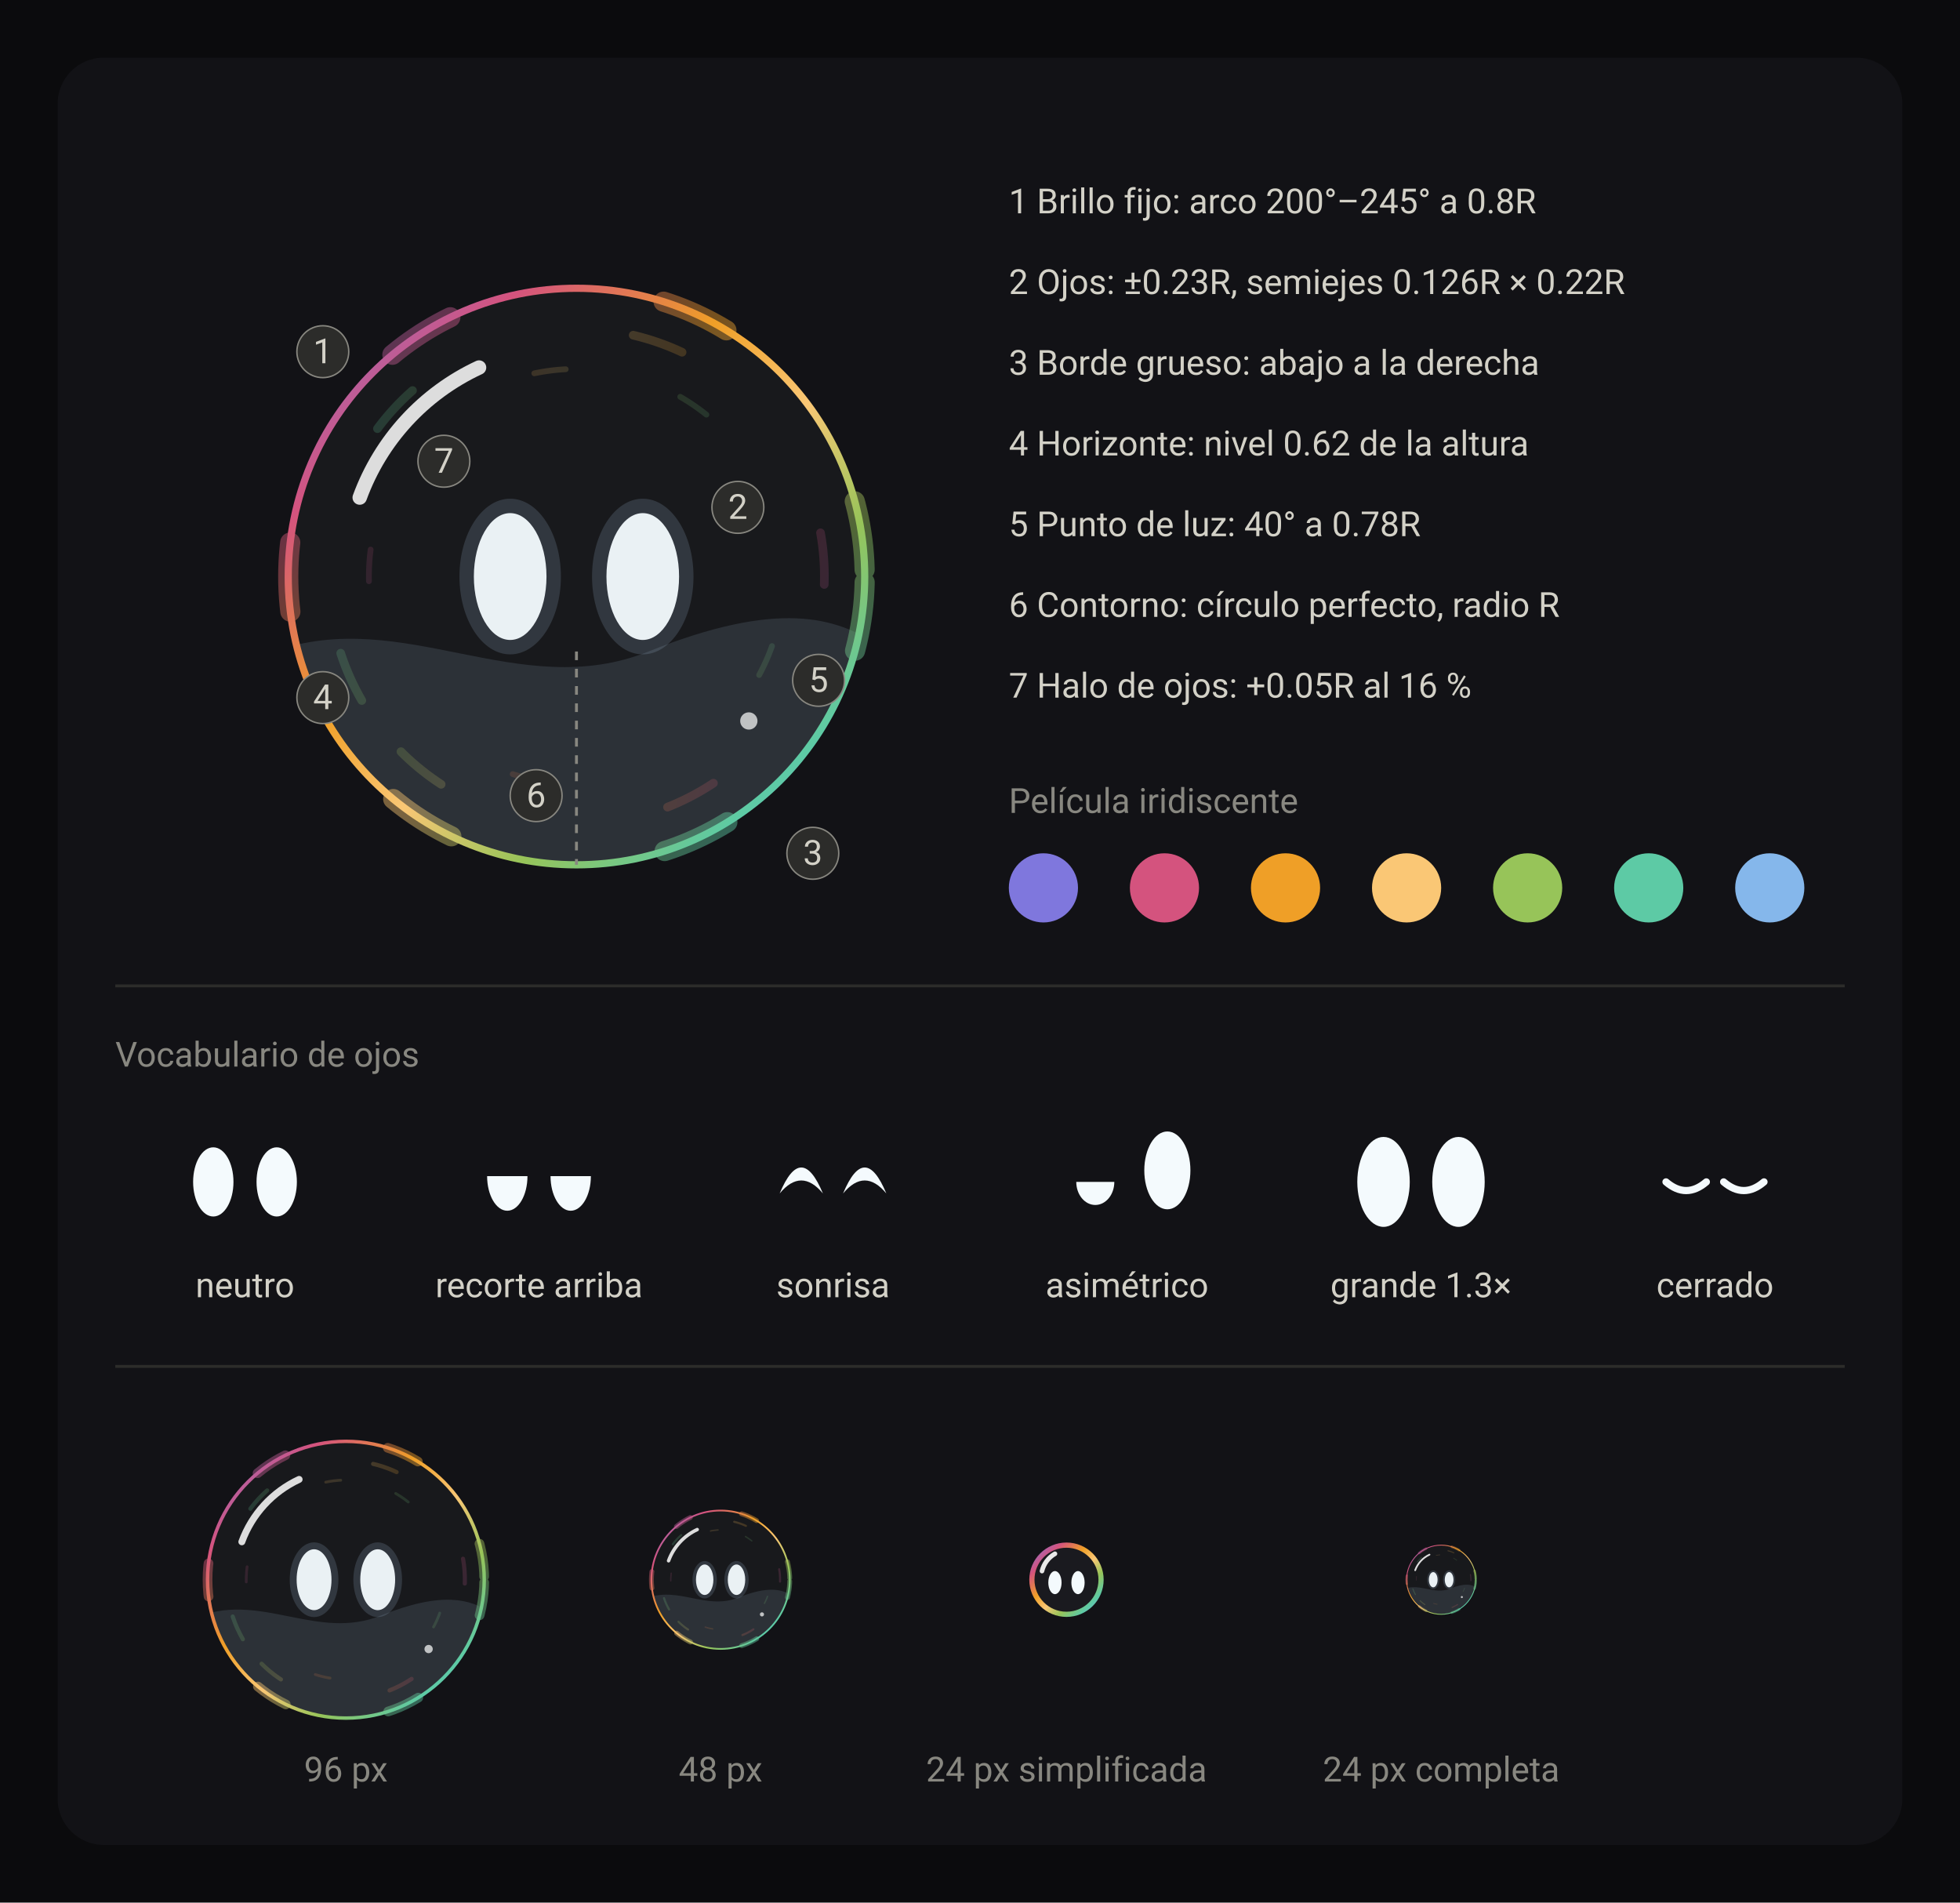
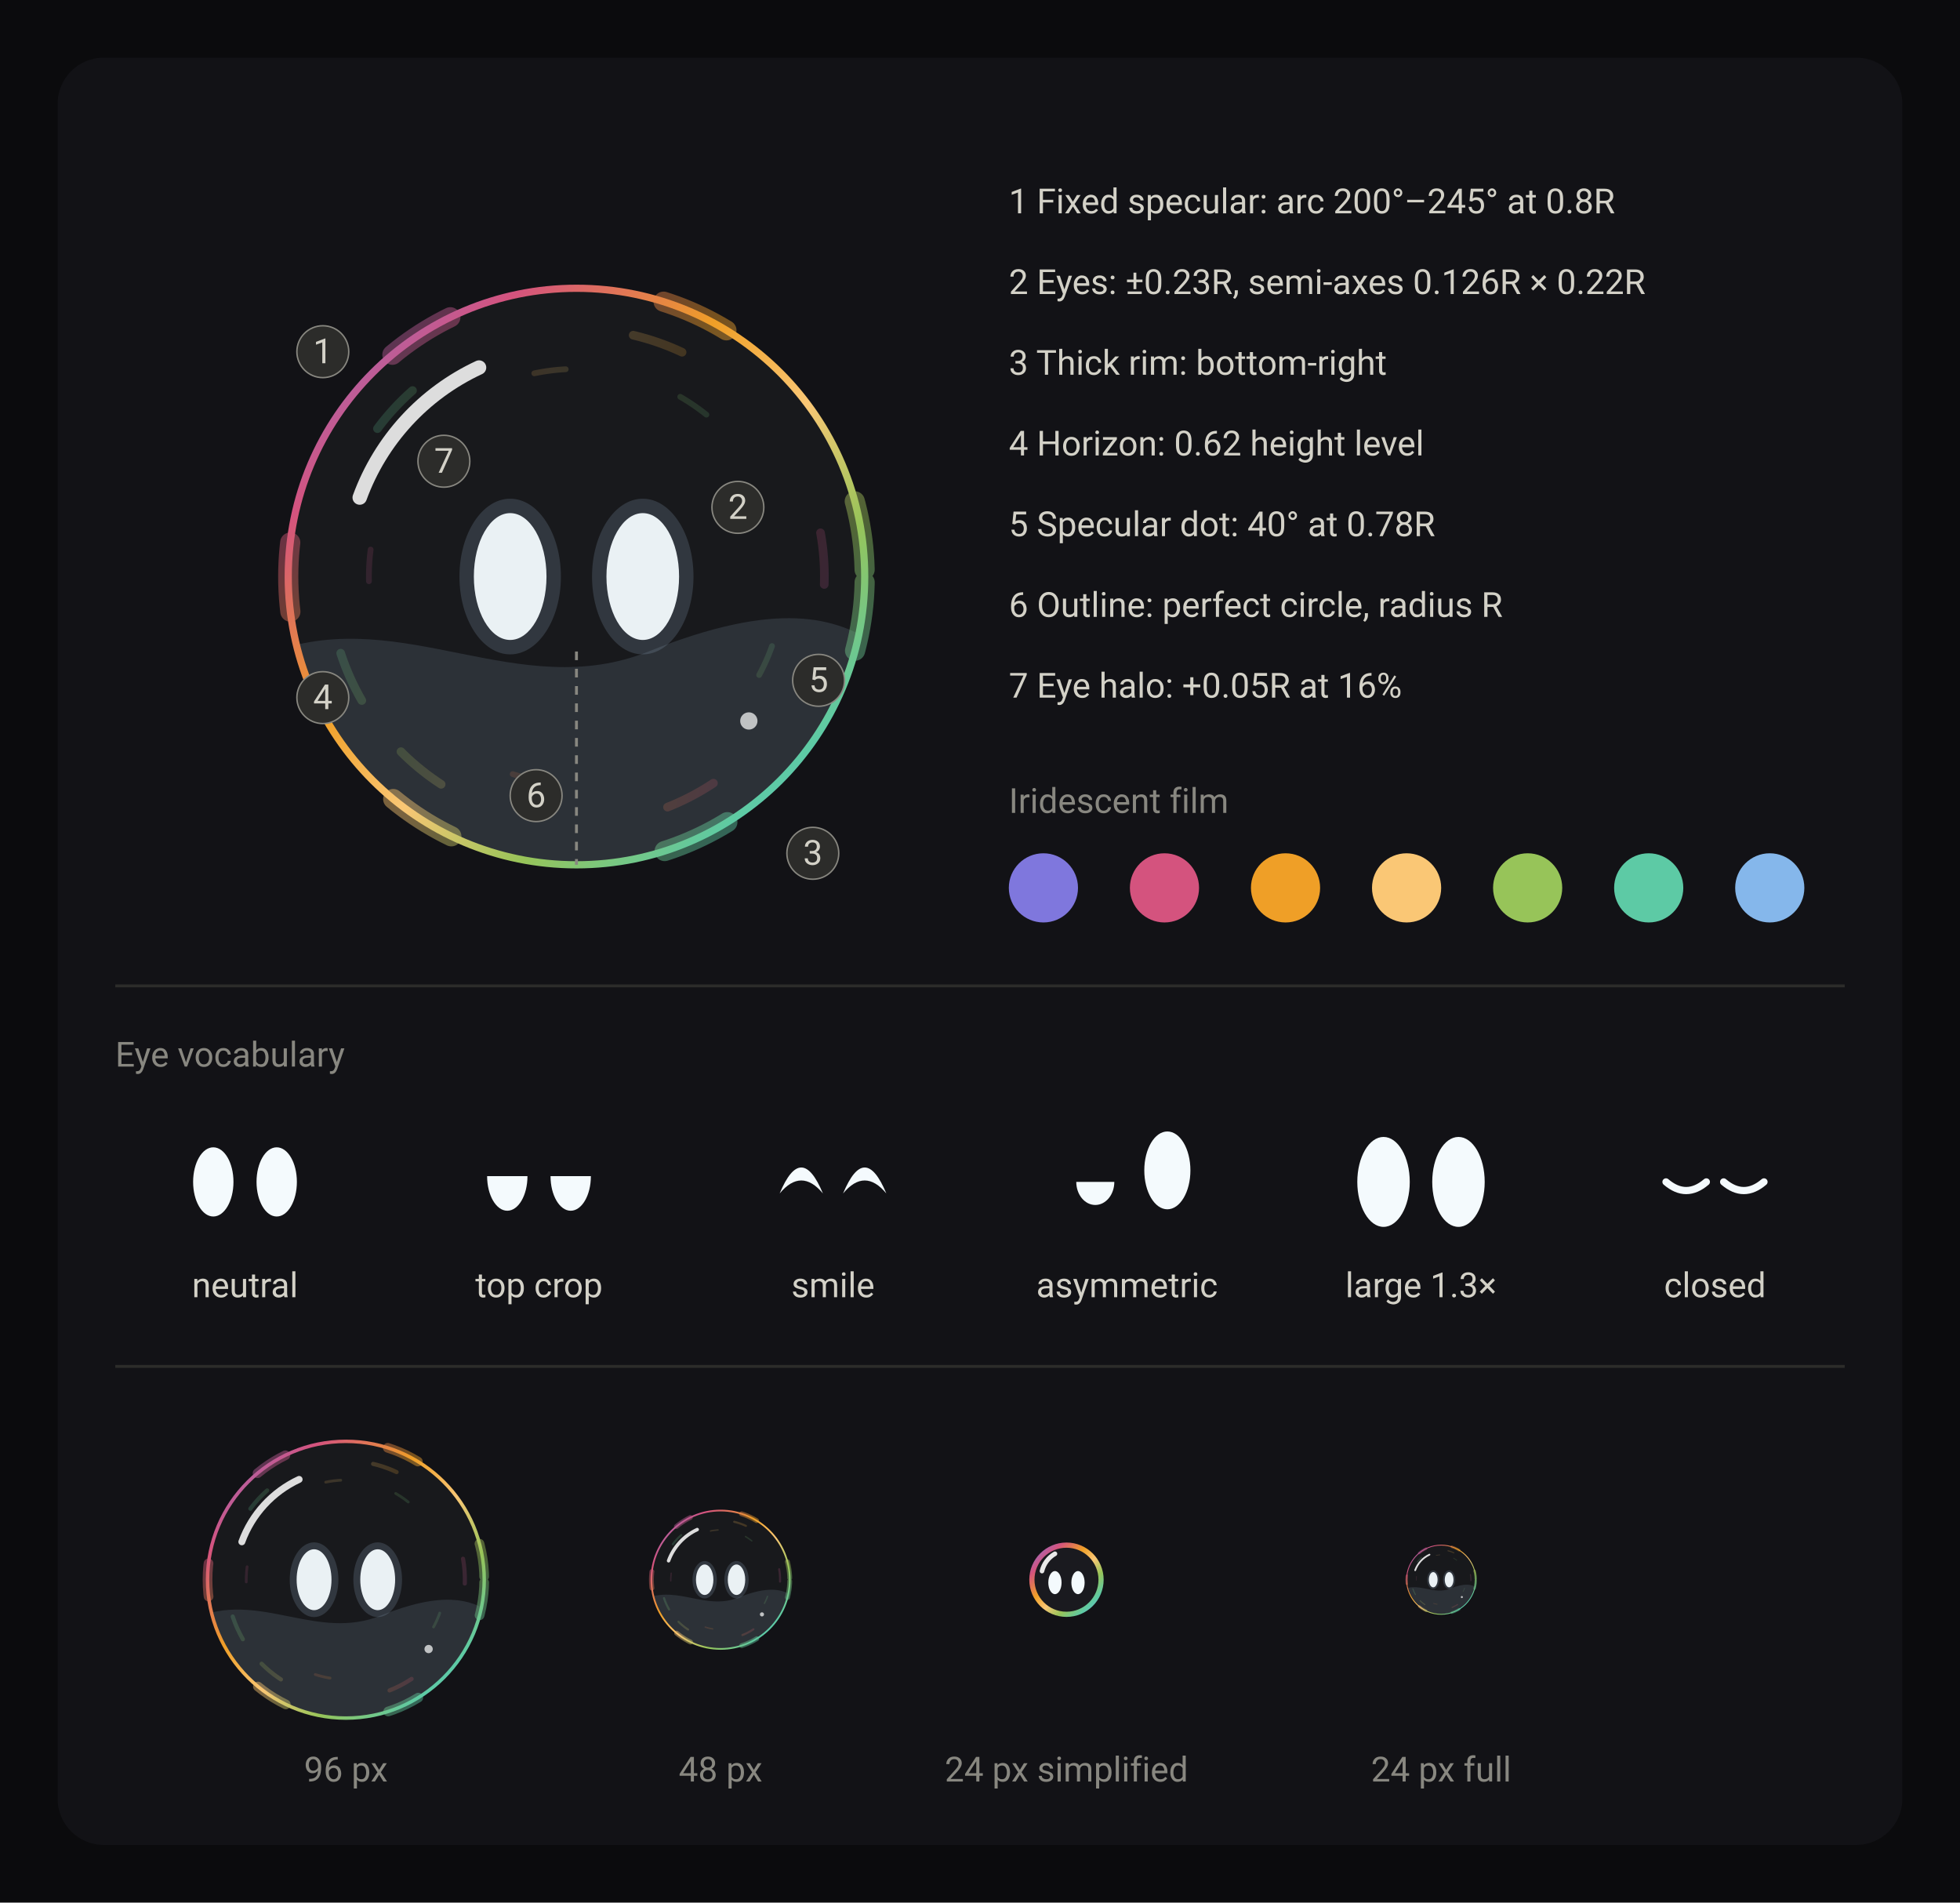
<svg xmlns="http://www.w3.org/2000/svg" xmlns:xlink="http://www.w3.org/1999/xlink" viewBox="0 0 680 660" width="680" height="660">
  <style>text{font-family:system-ui,-apple-system,"Segoe UI",Roboto,sans-serif;font-size:12px}</style>
  <defs>
    <linearGradient id="iri" x1="0" y1="0" x2="1" y2="1">
      <stop offset="0" stop-color="#7F77DD" />
      <stop offset="0.2" stop-color="#D4537E" />
      <stop offset="0.4" stop-color="#EF9F27" />
      <stop offset="0.55" stop-color="#FAC775" />
      <stop offset="0.7" stop-color="#97C459" />
      <stop offset="0.85" stop-color="#5DCAA5" />
      <stop offset="1" stop-color="#85B7EB" />
    </linearGradient>
    <clipPath id="clip">
      <circle cx="200" cy="200" r="100" />
    </clipPath>
  </defs>
  <rect width="680" height="660" fill="#0B0B0D" />
  <rect x="20" y="20" width="640" height="620" rx="16" fill="#121216" />
  <g id="bm">
    <circle cx="200" cy="200" r="100" fill="#E6F1FB" fill-opacity="0.03" />
    <path clip-path="url(#clip)" d="M95 226 C 140 210, 180 244, 225 226 S 290 214, 305 224 L305 305 L95 305 Z" fill="#B5D4F4" fill-opacity="0.13" />
    <circle cx="200" cy="200" r="86" fill="none" stroke="url(#iri)" stroke-width="3" stroke-opacity="0.2" pathLength="100" stroke-dasharray="18 82" stroke-linecap="round" transform="rotate(150 200 200)" />
    <circle cx="200" cy="200" r="72" fill="none" stroke="url(#iri)" stroke-width="2" stroke-opacity="0.16" pathLength="100" stroke-dasharray="11 89" stroke-linecap="round" transform="rotate(300 200 200)" />
    <circle cx="200" cy="200" r="100" fill="none" stroke="url(#iri)" stroke-width="2.5" />
    <circle cx="200" cy="200" r="100" fill="none" stroke="url(#iri)" stroke-width="7" stroke-opacity="0.45" stroke-linecap="round" pathLength="100" stroke-dasharray="24 76" stroke-dashoffset="-2" />
    <path d="M124.8 172.6 A80 80 0 0 1 166.2 127.5" fill="none" stroke="#FFFFFF" stroke-opacity="0.85" stroke-width="5" stroke-linecap="round" />
    <circle cx="259.8" cy="250.1" r="3" fill="#FFFFFF" fill-opacity="0.7" />
    <ellipse cx="177" cy="200" rx="17.6" ry="27" fill="#B5D4F4" fill-opacity="0.16" />
    <ellipse cx="223" cy="200" rx="17.6" ry="27" fill="#B5D4F4" fill-opacity="0.16" />
    <ellipse cx="177" cy="200" rx="12.6" ry="22" fill="#F4FAFD" fill-opacity="0.95" />
    <ellipse cx="223" cy="200" rx="12.6" ry="22" fill="#F4FAFD" fill-opacity="0.95" />
  </g>
  <line x1="200" y1="226" x2="200" y2="300" stroke="#888780" stroke-width="1" stroke-dasharray="3 3" />
  <g fill="#D3D1C7" text-anchor="middle">
    <circle cx="112" cy="122" r="9" fill="#2C2C2A" stroke="#888780" stroke-width="0.5" />
    <text x="112" y="126">1</text>
    <circle cx="256" cy="176" r="9" fill="#2C2C2A" stroke="#888780" stroke-width="0.5" />
    <text x="256" y="180">2</text>
    <circle cx="282" cy="296" r="9" fill="#2C2C2A" stroke="#888780" stroke-width="0.5" />
    <text x="282" y="300">3</text>
    <circle cx="112" cy="242" r="9" fill="#2C2C2A" stroke="#888780" stroke-width="0.5" />
    <text x="112" y="246">4</text>
    <circle cx="284" cy="236" r="9" fill="#2C2C2A" stroke="#888780" stroke-width="0.5" />
    <text x="284" y="240">5</text>
    <circle cx="186" cy="276" r="9" fill="#2C2C2A" stroke="#888780" stroke-width="0.5" />
    <text x="186" y="280">6</text>
    <circle cx="154" cy="160" r="9" fill="#2C2C2A" stroke="#888780" stroke-width="0.5" />
    <text x="154" y="164">7</text>
  </g>
  <g fill="#D3D1C7">
-     <text x="350" y="74">1  Brillo fijo: arco 200°–245° a 0.8R</text>
-     <text x="350" y="102">2  Ojos: ±0.23R, semiejes 0.126R × 0.22R</text>
-     <text x="350" y="130">3  Borde grueso: abajo a la derecha</text>
-     <text x="350" y="158">4  Horizonte: nivel 0.62 de la altura</text>
-     <text x="350" y="186">5  Punto de luz: 40° a 0.78R</text>
-     <text x="350" y="214">6  Contorno: círculo perfecto, radio R</text>
-     <text x="350" y="242">7  Halo de ojos: +0.05R al 16 %</text>
+     <text x="350" y="74">1  Fixed specular: arc 200°–245° at 0.8R</text>
+     <text x="350" y="102">2  Eyes: ±0.23R, semi-axes 0.126R × 0.22R</text>
+     <text x="350" y="130">3  Thick rim: bottom-right</text>
+     <text x="350" y="158">4  Horizon: 0.62 height level</text>
+     <text x="350" y="186">5  Specular dot: 40° at 0.78R</text>
+     <text x="350" y="214">6  Outline: perfect circle, radius R</text>
+     <text x="350" y="242">7  Eye halo: +0.05R at 16%</text>
  </g>
-   <text x="350" y="282" fill="#888780">Película iridiscente</text>
+   <text x="350" y="282" fill="#888780">Iridescent film</text>
  <circle cx="362" cy="308" r="12" fill="#7F77DD" />
  <circle cx="404" cy="308" r="12" fill="#D4537E" />
  <circle cx="446" cy="308" r="12" fill="#EF9F27" />
  <circle cx="488" cy="308" r="12" fill="#FAC775" />
  <circle cx="530" cy="308" r="12" fill="#97C459" />
  <circle cx="572" cy="308" r="12" fill="#5DCAA5" />
  <circle cx="614" cy="308" r="12" fill="#85B7EB" />
  <line x1="40" y1="342" x2="640" y2="342" stroke="#2C2C2A" stroke-width="1" />
-   <text x="40" y="370" fill="#888780">Vocabulario de ojos</text>
+   <text x="40" y="370" fill="#888780">Eye vocabulary</text>
  <g fill="#F4FAFD">
    <ellipse cx="74" cy="410" rx="7" ry="12" />
    <ellipse cx="96" cy="410" rx="7" ry="12" />
    <path d="M169 408 A7 12 0 0 0 183 408 Z" />
    <path d="M191 408 A7 12 0 0 0 205 408 Z" />
    <path d="M270.5 414 Q278 396 285.5 414 Q278 405 270.5 414 Z" />
    <path d="M292.5 414 Q300 396 307.5 414 Q300 405 292.5 414 Z" />
    <path d="M373.4 410 A6.6 8 0 0 0 386.6 410 Z" />
    <ellipse cx="405" cy="406" rx="8" ry="13.5" />
    <ellipse cx="480" cy="410" rx="9.1" ry="15.6" />
    <ellipse cx="506" cy="410" rx="9.1" ry="15.6" />
  </g>
  <path d="M578 410 Q585 416 592 410" fill="none" stroke="#F4FAFD" stroke-width="2.5" stroke-linecap="round" />
  <path d="M598 410 Q605 416 612 410" fill="none" stroke="#F4FAFD" stroke-width="2.5" stroke-linecap="round" />
  <g fill="#D3D1C7" text-anchor="middle">
-     <text x="85" y="450">neutro</text>
-     <text x="187" y="450">recorte arriba</text>
-     <text x="289" y="450">sonrisa</text>
-     <text x="391" y="450">asimétrico</text>
-     <text x="493" y="450">grande 1.3×</text>
-     <text x="595" y="450">cerrado</text>
+     <text x="85" y="450">neutral</text>
+     <text x="187" y="450">top crop</text>
+     <text x="289" y="450">smile</text>
+     <text x="391" y="450">asymmetric</text>
+     <text x="493" y="450">large 1.3×</text>
+     <text x="595" y="450">closed</text>
  </g>
  <line x1="40" y1="474" x2="640" y2="474" stroke="#2C2C2A" stroke-width="1" />
  <use xlink:href="#bm" href="#bm" transform="translate(120 548) scale(0.48) translate(-200 -200)" />
  <use xlink:href="#bm" href="#bm" transform="translate(250 548) scale(0.24) translate(-200 -200)" />
  <circle cx="370" cy="548" r="12" fill="#E6F1FB" fill-opacity="0.04" stroke="url(#iri)" stroke-width="1.8" />
  <path d="M361.5 545 A9.5 9.5 0 0 1 366 539" fill="none" stroke="#FFFFFF" stroke-opacity="0.9" stroke-width="1.6" stroke-linecap="round" />
  <ellipse cx="366" cy="549" rx="2.3" ry="4" fill="#F4FAFD" />
  <ellipse cx="374" cy="549" rx="2.3" ry="4" fill="#F4FAFD" />
  <use xlink:href="#bm" href="#bm" transform="translate(500 548) scale(0.12) translate(-200 -200)" />
  <g fill="#888780" text-anchor="middle">
    <text x="120" y="618">96 px</text>
    <text x="250" y="618">48 px</text>
-     <text x="370" y="618">24 px simplificada</text>
-     <text x="500" y="618">24 px completa</text>
+     <text x="370" y="618">24 px simplified</text>
+     <text x="500" y="618">24 px full</text>
  </g>
</svg>
